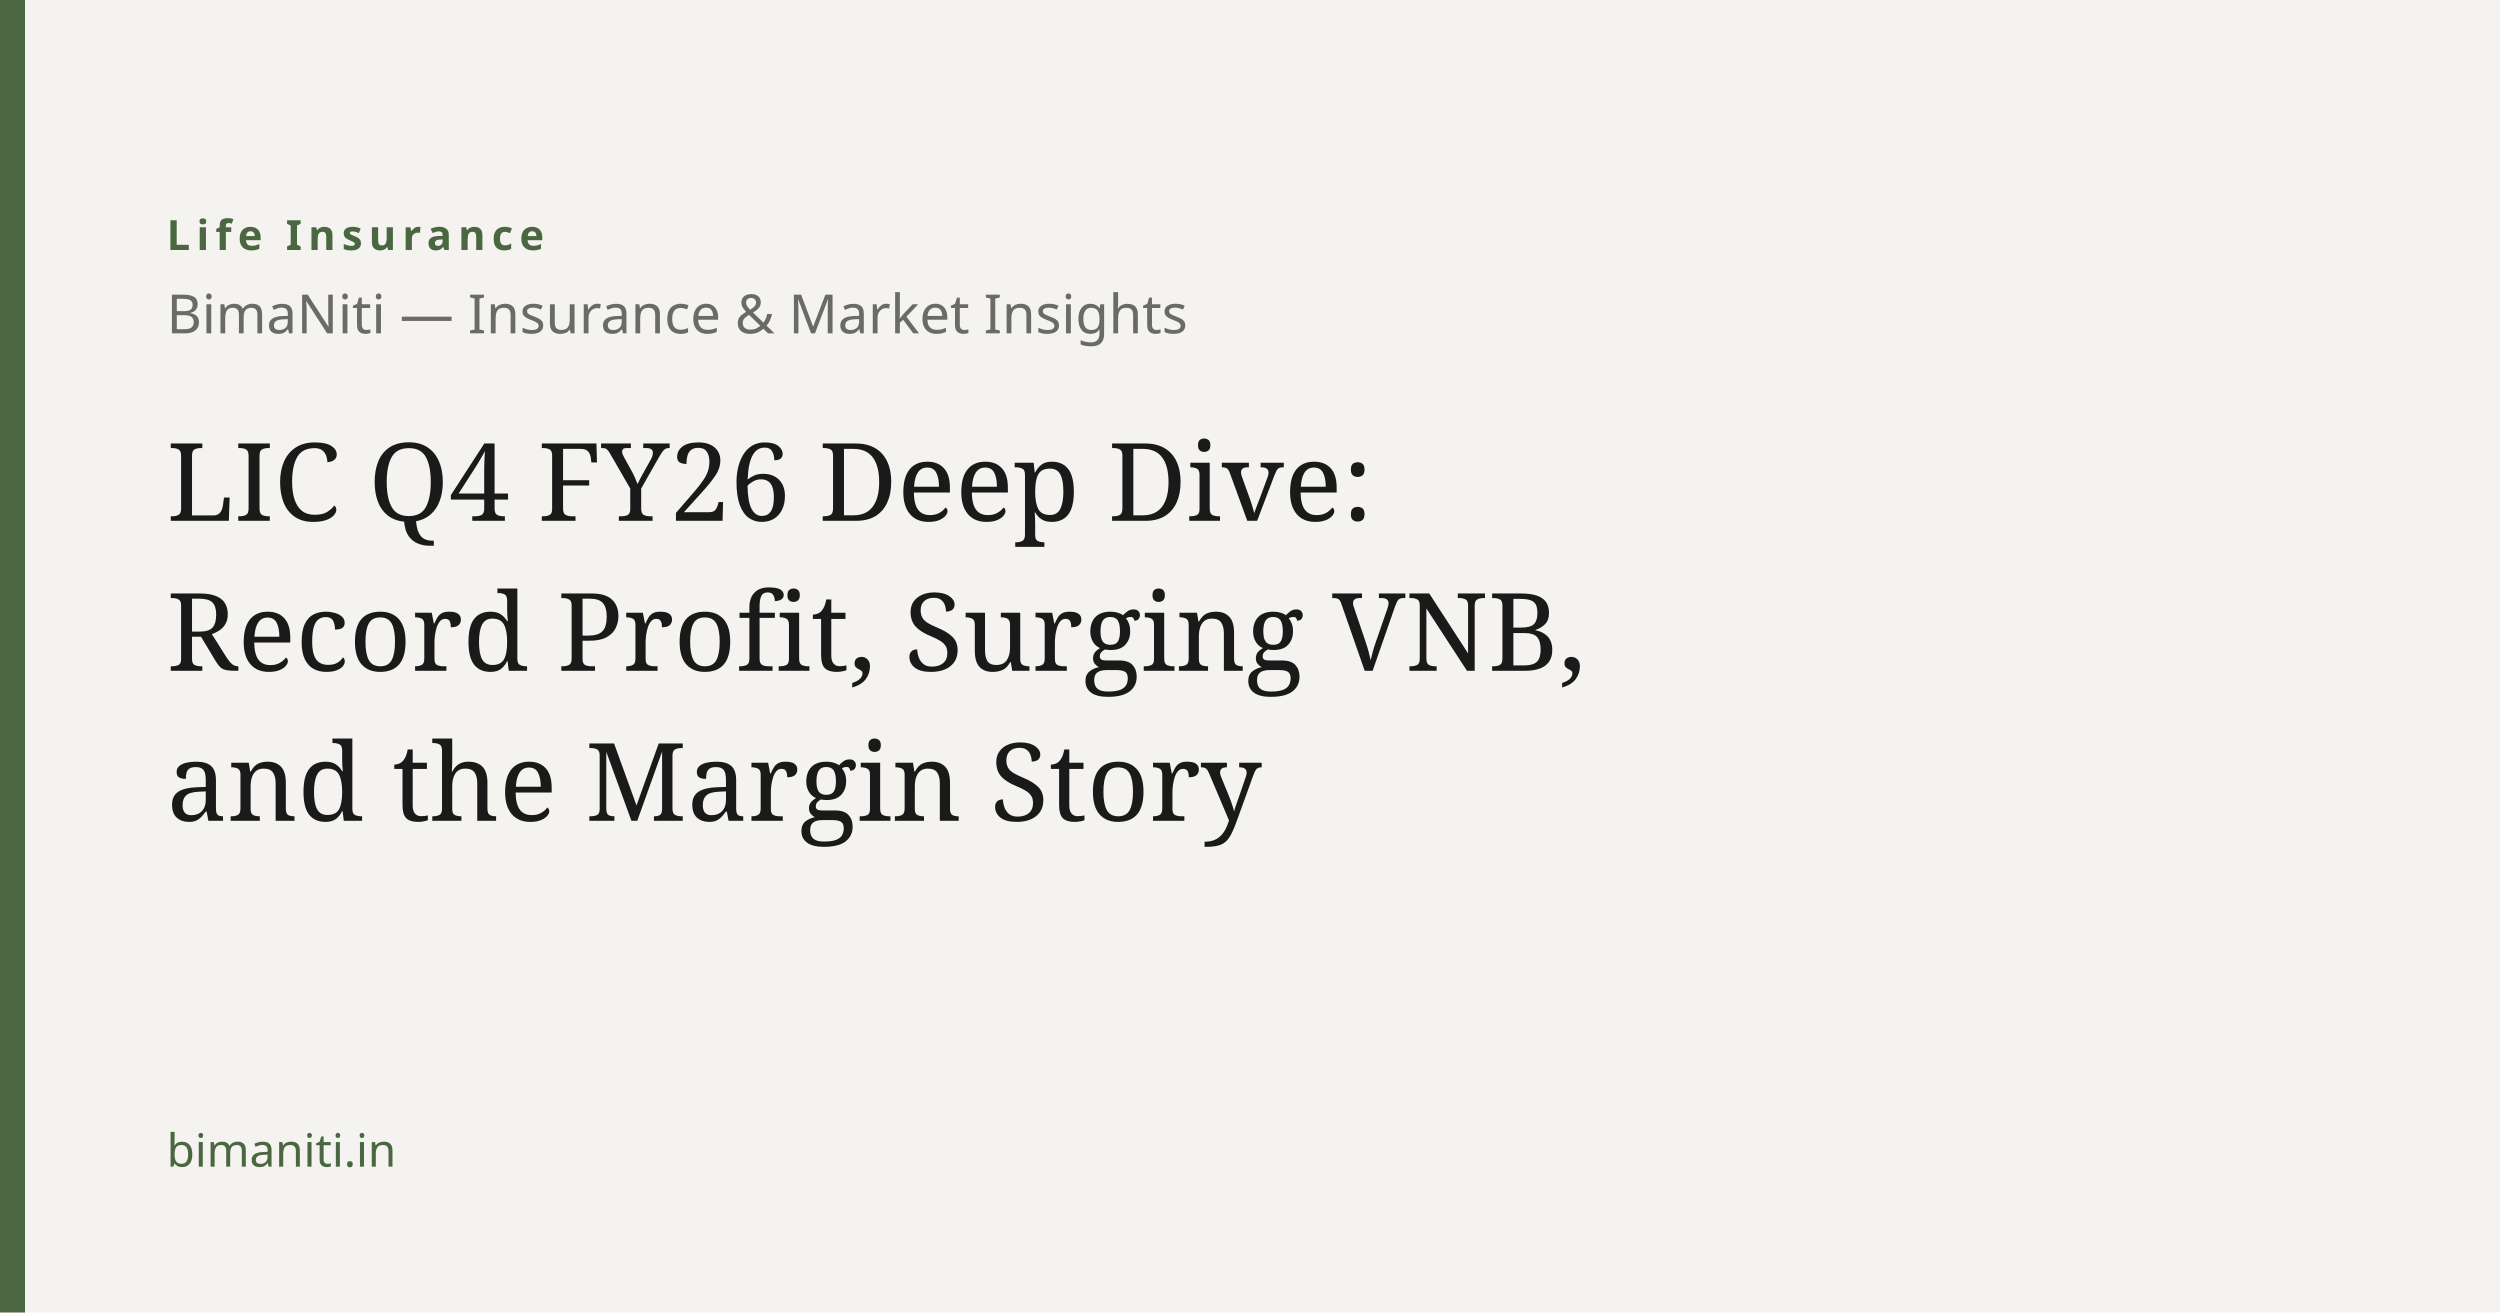
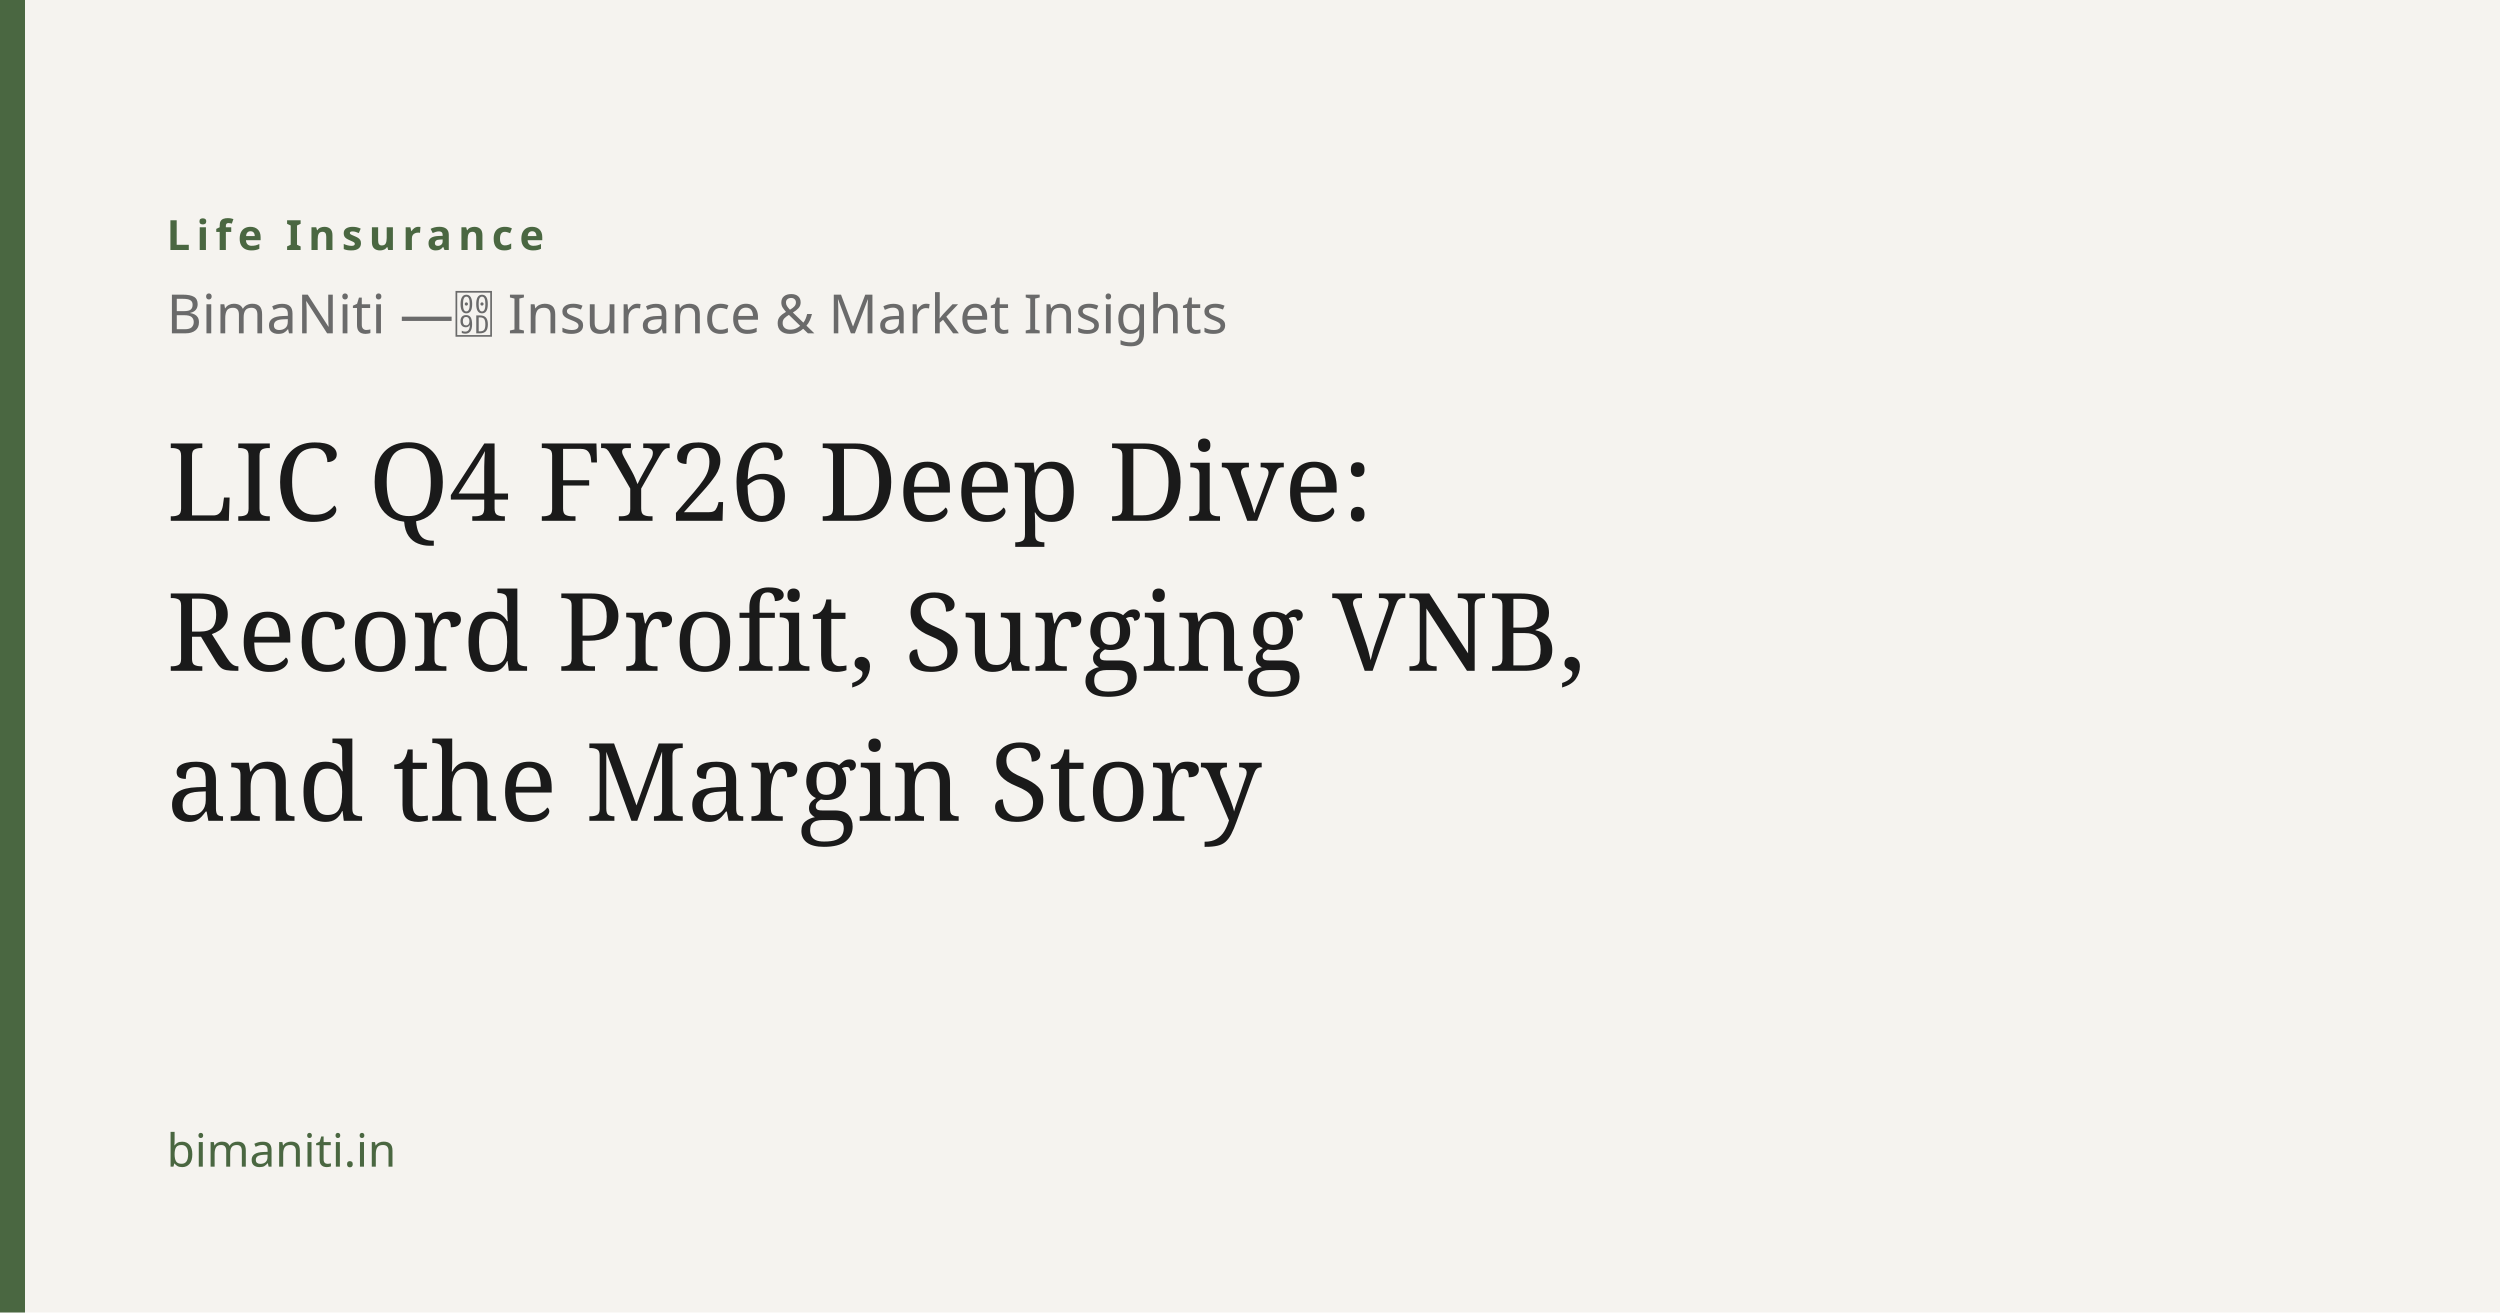
<svg xmlns="http://www.w3.org/2000/svg" width="1200" height="630" viewBox="0 0 1200 630">
  <rect width="1200" height="630" fill="#f5f3ef" />
  <rect x="0" y="0" width="12" height="630" fill="#4a6741" />
  <text x="80" y="120" font-family="Outfit, system-ui, sans-serif" font-size="20" font-weight="600" letter-spacing="3" fill="#4a6741">Life Insurance</text>
-   <text x="80" y="160" font-family="Outfit, system-ui, sans-serif" font-size="26" font-weight="300" fill="#6a6a6a">BimaNiti — Insurance &amp; Market Insights</text>
+   <text x="80" y="160" font-family="Outfit, system-ui, sans-serif" font-size="26" font-weight="300" fill="#6a6a6a">BimaNiti — Insurance &amp; Market Insights</text>
  <text x="80" y="250" font-family="Georgia, serif" font-size="52" font-weight="500" fill="#1a1a1a">LIC Q4 FY26 Deep Dive:</text>
  <text x="80" y="322" font-family="Georgia, serif" font-size="52" font-weight="500" fill="#1a1a1a">Record Profit, Surging VNB,</text>
  <text x="80" y="394" font-family="Georgia, serif" font-size="52" font-weight="500" fill="#1a1a1a">and the Margin Story</text>
  <text x="80" y="560" font-family="Outfit, system-ui, sans-serif" font-size="22" font-weight="400" fill="#4a6741">bimaniti.in</text>
</svg>
